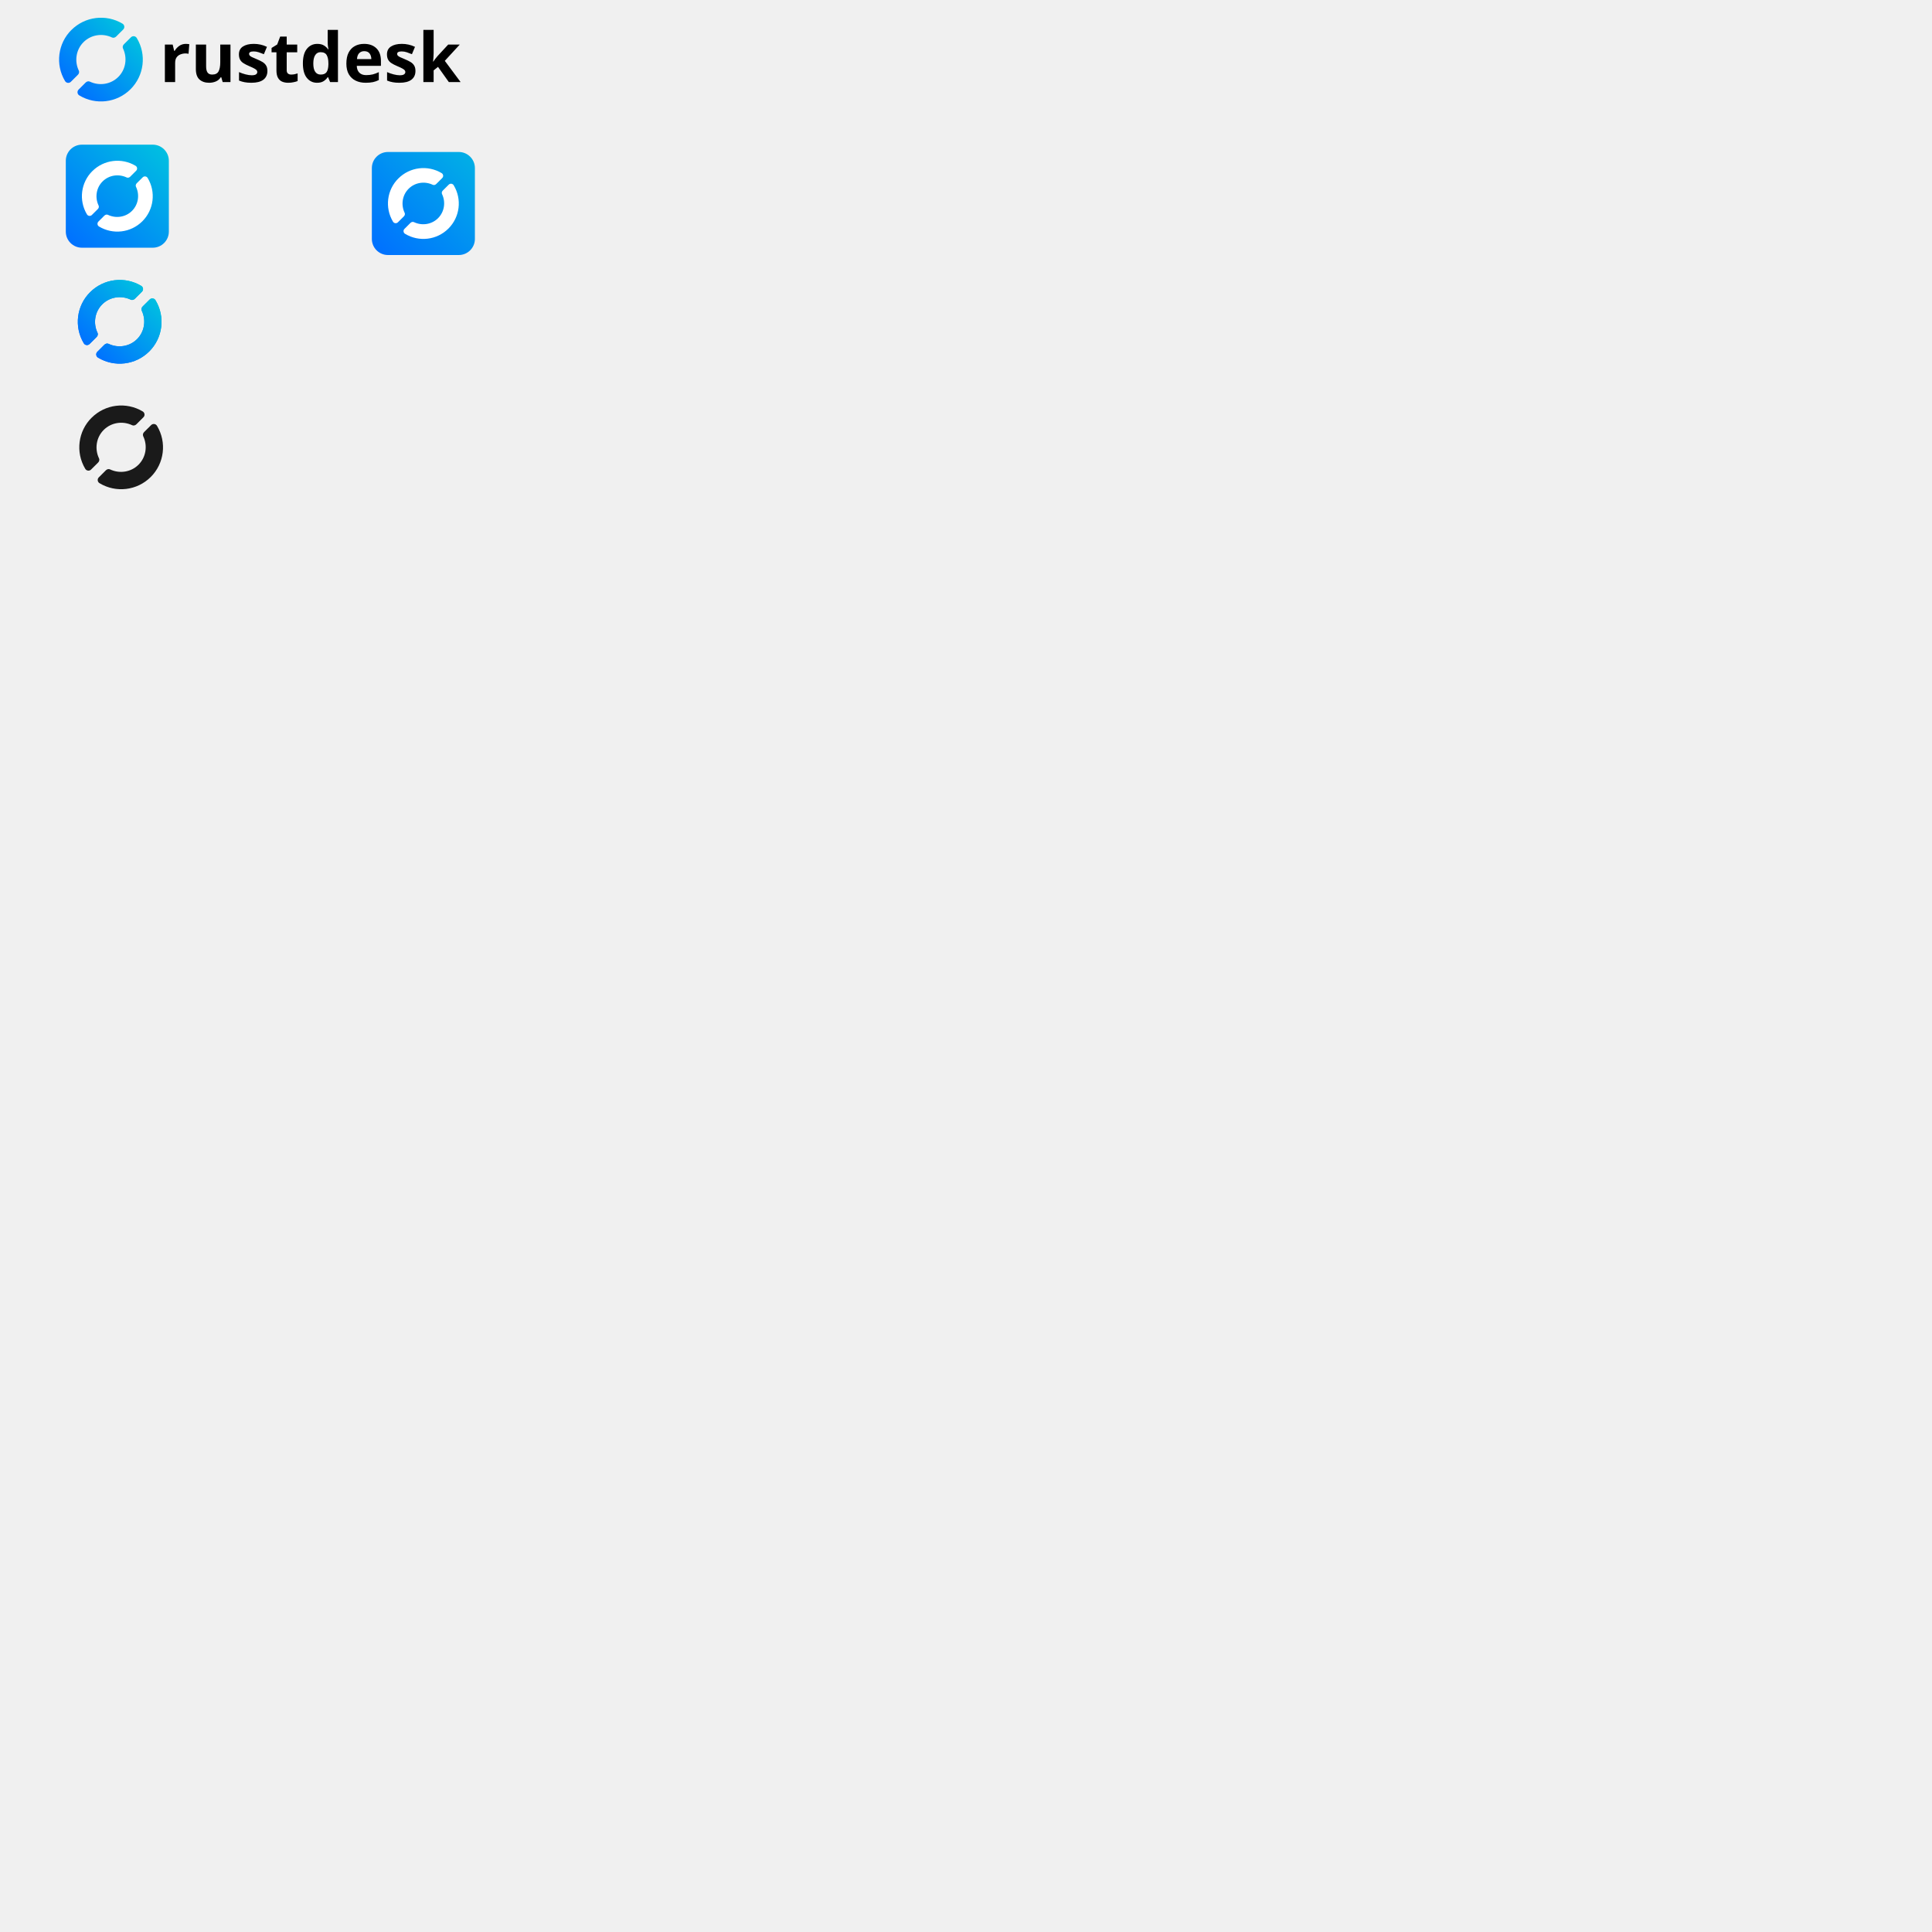
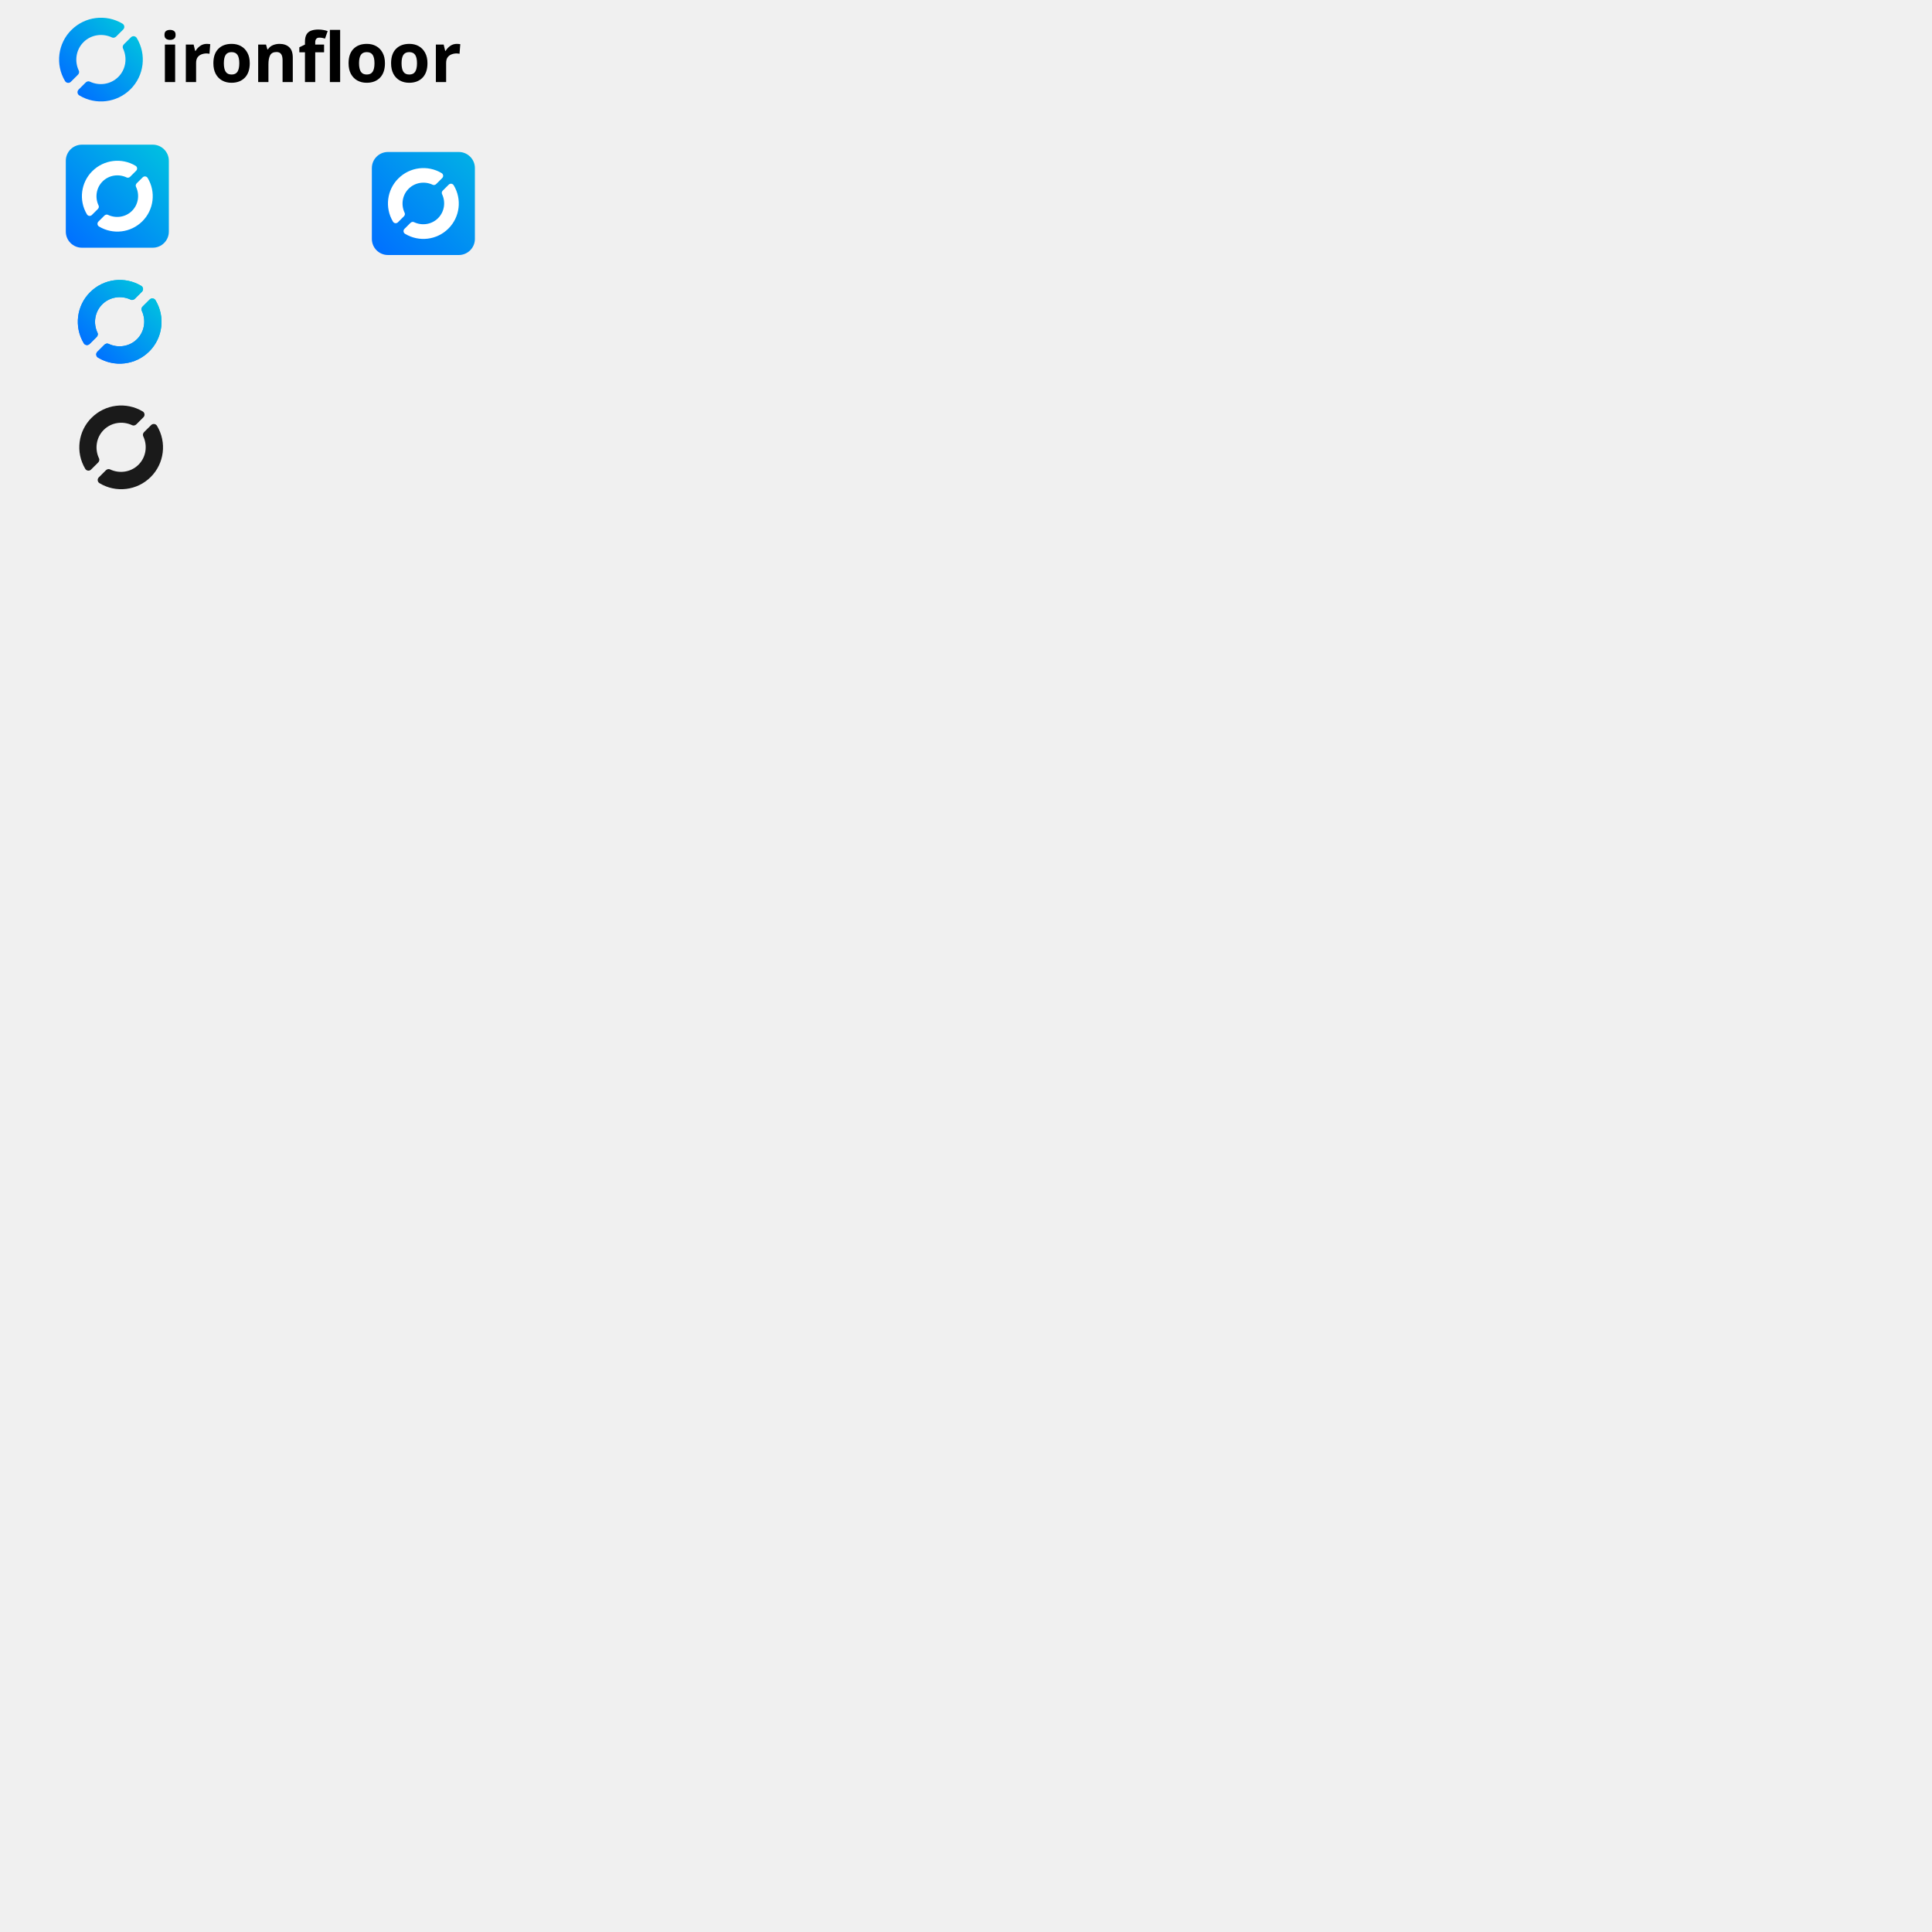
<svg xmlns="http://www.w3.org/2000/svg" xmlns:xlink="http://www.w3.org/1999/xlink" style="isolation:isolate" viewBox="66.993 897.484 600 600" version="1.1" id="svg11" xml:space="preserve" width="600" height="600">
  <defs id="defs15">
    <linearGradient id="linearGradient9947" x1="0.148" x2="0.845" y1="0.851" y2="0.154" gradientTransform="matrix(26.301,0,0,26.331,90.67354,911.7572)" gradientUnits="userSpaceOnUse">
      <stop offset="0" stop-color="#004ba6" id="stop9943" style="stop-color:#0071ff;stop-opacity:1;" />
      <stop offset="1" stop-color="#00bfe1" id="stop9945" style="stop-color:#01aee6;stop-opacity:1;" />
    </linearGradient>
    <linearGradient id="linearGradient9775" x1="0.045" x2="0.955" y1="0.955" y2="0.045" gradientTransform="matrix(32,0,0,32,231.03,929.9804)" gradientUnits="userSpaceOnUse">
      <stop offset="0" stop-color="#004ba6" id="stop9771" style="stop-color:#0071ff;stop-opacity:1;" />
      <stop offset="1" stop-color="#00bfe1" id="stop9773" style="stop-color:#01aee6;stop-opacity:1;" />
    </linearGradient>
    <linearGradient id="linearGradient5424" x1="0.148" x2="0.845" y1="0.851" y2="0.154" gradientTransform="matrix(26.301,0,0,26.331,90.67354,911.7572)" gradientUnits="userSpaceOnUse">
      <stop offset="0" stop-color="#004ba6" id="stop5420" style="stop-color:#0071ff;stop-opacity:1;" />
      <stop offset="1" stop-color="#00bfe1" id="stop5422" style="stop-color:#01aee6;stop-opacity:1;" />
    </linearGradient>
    <linearGradient id="linearGradient1258" x1="0.045" x2="0.955" y1="0.955" y2="0.045" gradientTransform="matrix(32,0,0,32,231.03,929.9804)" gradientUnits="userSpaceOnUse">
      <stop offset="0" stop-color="#004ba6" id="stop1254" style="stop-color:#0071ff;stop-opacity:1;" />
      <stop offset="1" stop-color="#00bfe1" id="stop1256" style="stop-color:#01aee6;stop-opacity:1;" />
    </linearGradient>
    <linearGradient id="linearGradient1228" x1="0.045" x2="0.955" y1="0.955" y2="0.045" gradientTransform="matrix(32,0,0,32,231.03,929.9804)" gradientUnits="userSpaceOnUse">
      <stop offset="0" stop-color="#004ba6" id="stop1224" style="stop-color:#0071ff;stop-opacity:1;" />
      <stop offset="100%" stop-color="#00bfe1" id="stop1226" />
    </linearGradient>
    <rect x="34.073" y="7.526" width="62.535" height="16.147" id="rect9005" />
    <linearGradient id="a-3" x1="0.045" x2="0.955" y1="0.955" y2="0.045" gradientTransform="matrix(32,0,0,32,231.03,929.9804)" gradientUnits="userSpaceOnUse">
      <stop offset="0%" stop-color="#004ba6" id="stop294" />
      <stop offset="100%" stop-color="#00bfe1" id="stop296" />
    </linearGradient>
    <linearGradient xlink:href="#linearGradient1228" id="linearGradient426" gradientUnits="userSpaceOnUse" gradientTransform="matrix(32,0,0,32,45.09661,851.7449)" x1="0.045" y1="0.955" x2="0.955" y2="0.045" />
    <linearGradient xlink:href="#a" id="linearGradient5414" gradientUnits="userSpaceOnUse" gradientTransform="matrix(26.00048,0,0,25.99935,91.16012,984.4207)" x1="0.148" y1="0.851" x2="0.845" y2="0.154" />
    <linearGradient xlink:href="#a" id="linearGradient9753" gradientUnits="userSpaceOnUse" gradientTransform="matrix(26.00048,0,0,25.99935,66.99302,897.4845)" x1="0.148" y1="0.851" x2="0.845" y2="0.154" />
    <linearGradient xlink:href="#linearGradient9775" id="linearGradient9769" gradientUnits="userSpaceOnUse" gradientTransform="matrix(32,0,0,32,45.09661,851.7449)" x1="0.045" y1="0.955" x2="0.955" y2="0.045" />
    <linearGradient xlink:href="#a" id="linearGradient9831" gradientUnits="userSpaceOnUse" gradientTransform="matrix(22.0004,0,0,21.99946,71.99301,902.4844)" x1="0.148" y1="0.851" x2="0.845" y2="0.154" />
    <linearGradient xlink:href="#a" id="linearGradient342" gradientUnits="userSpaceOnUse" gradientTransform="matrix(26.00048,0,0,25.99936,17.98453,891.7487)" x1="0.148" y1="0.851" x2="0.845" y2="0.154" />
    <linearGradient xlink:href="#a" id="linearGradient765" gradientUnits="userSpaceOnUse" gradientTransform="matrix(26.00048,0,0,25.99936,17.98453,891.7487)" x1="0.148" y1="0.851" x2="0.845" y2="0.154" />
  </defs>
  <linearGradient id="a" x1="0.148" x2="0.845" y1="0.851" y2="0.154" gradientTransform="matrix(26.301,0,0,26.331,90.67354,911.7572)" gradientUnits="userSpaceOnUse">
    <stop offset="0" stop-color="#004ba6" id="stop4" style="stop-color:#0071ff;stop-opacity:1;" />
    <stop offset="1" stop-color="#00bfe1" id="stop6" style="stop-color:#00bfe1;stop-opacity:1;" />
  </linearGradient>
  <text xml:space="preserve" transform="translate(66.993,897.484)" id="text9003" style="white-space:pre;shape-inside:url(#rect9005);display:inline;fill:#0071ff" />
  <path fill="url(#a)" d="m 113.485,990.488 -2.135,2.122 c -0.376,0.337 -0.557,0.879 -0.347,1.337 1.423,2.976 0.883,6.524 -1.451,8.856 -2.335,2.331 -5.887,2.871 -8.867,1.449 -0.439,-0.197 -0.954,-0.03 -1.292,0.313 l -2.17,2.166 c -0.255,0.25 -0.381,0.602 -0.34,0.956 0.041,0.354 0.243,0.669 0.548,0.854 5.113,3.095 11.679,2.306 15.911,-1.912 4.232,-4.216 5.039,-10.773 1.955,-15.887 -0.177,-0.311 -0.489,-0.522 -0.844,-0.572 -0.355,-0.05 -0.713,0.068 -0.968,0.318 z m -18.467,-2.306 c -4.253,4.2 -5.086,10.758 -2.02,15.885 0.177,0.312 0.488,0.523 0.843,0.573 0.355,0.05 0.713,-0.068 0.969,-0.319 l 2.123,-2.109 c 0.385,-0.337 0.572,-0.885 0.359,-1.349 -1.423,-2.976 -0.884,-6.524 1.451,-8.856 2.334,-2.331 5.887,-2.871 8.866,-1.45 0.434,0.195 0.942,0.033 1.281,-0.3 l 2.182,-2.179 c 0.255,-0.249 0.381,-0.601 0.34,-0.956 -0.042,-0.353 -0.243,-0.668 -0.548,-0.854 -5.122,-3.068 -11.678,-2.255 -15.893,1.972 z" id="path5412" style="fill:url(#linearGradient5414);stroke-width:0.988" />
  <g id="g9521">
    <g id="g3226" transform="translate(42.33301,90.66725)">
      <path fill="url(#a)" d="M 72.097,883.745 H 50.097 c -2.76,0 -5,-2.24 -5,-5 v -22 c 0,-2.759 2.24,-5 5,-5 h 22 c 2.759,0 5,2.241 5,5 v 22 c 0,2.76 -2.241,5 -5,5 z" id="path422" style="isolation:isolate;fill:url(#linearGradient426)" />
    </g>
    <path fill="url(#a)" d="m 111.32,952.547 -1.807,1.795 c -0.318,0.285 -0.472,0.744 -0.293,1.131 1.204,2.518 0.747,5.52 -1.228,7.494 -1.976,1.973 -4.981,2.429 -7.502,1.226 -0.371,-0.166 -0.807,-0.025 -1.093,0.265 l -1.836,1.833 c -0.216,0.211 -0.322,0.51 -0.288,0.809 0.034,0.3 0.206,0.567 0.463,0.723 4.326,2.618 9.882,1.951 13.463,-1.618 3.581,-3.568 4.264,-9.115 1.655,-13.443 -0.15,-0.263 -0.414,-0.442 -0.714,-0.484 -0.3,-0.042 -0.603,0.058 -0.819,0.269 z m -15.626,-1.951 c -3.599,3.554 -4.304,9.103 -1.709,13.441 0.15,0.264 0.413,0.443 0.714,0.485 0.3,0.042 0.603,-0.058 0.82,-0.27 l 1.797,-1.785 c 0.325,-0.285 0.484,-0.749 0.303,-1.141 -1.204,-2.518 -0.748,-5.52 1.228,-7.494 1.975,-1.973 4.981,-2.429 7.502,-1.227 0.367,0.165 0.797,0.028 1.084,-0.254 l 1.846,-1.844 c 0.216,-0.211 0.322,-0.509 0.288,-0.809 -0.035,-0.299 -0.206,-0.566 -0.463,-0.723 -4.334,-2.596 -9.881,-1.908 -13.448,1.669 z" id="path9011" style="fill:#ffffff;fill-opacity:1;stroke-width:0.836" />
  </g>
  <path fill="url(#a)" d="m 113.485,990.488 -2.135,2.122 c -0.376,0.337 -0.557,0.879 -0.347,1.337 1.423,2.976 0.883,6.524 -1.451,8.856 -2.335,2.331 -5.887,2.871 -8.867,1.449 -0.439,-0.197 -0.954,-0.03 -1.292,0.313 l -2.17,2.166 c -0.255,0.25 -0.381,0.602 -0.34,0.956 0.041,0.354 0.243,0.669 0.548,0.854 5.113,3.095 11.679,2.306 15.911,-1.912 4.232,-4.216 5.039,-10.773 1.955,-15.887 -0.177,-0.311 -0.489,-0.522 -0.844,-0.572 -0.355,-0.05 -0.713,0.068 -0.968,0.318 z m -18.467,-2.306 c -4.253,4.2 -5.086,10.758 -2.02,15.885 0.177,0.312 0.488,0.523 0.843,0.573 0.355,0.05 0.713,-0.068 0.969,-0.319 l 2.123,-2.109 c 0.385,-0.337 0.572,-0.885 0.359,-1.349 -1.423,-2.976 -0.884,-6.524 1.451,-8.856 2.334,-2.331 5.887,-2.871 8.866,-1.45 0.434,0.195 0.942,0.033 1.281,-0.3 l 2.182,-2.179 c 0.255,-0.249 0.381,-0.601 0.34,-0.956 -0.042,-0.353 -0.243,-0.668 -0.548,-0.854 -5.122,-3.068 -11.678,-2.255 -15.893,1.972 z" id="path9523" style="fill:url(#linearGradient5414);stroke-width:0.988" />
  <g id="g9759" transform="translate(18.35032,5.505096)">
    <g id="g8359">
      <text xml:space="preserve" style="font-style:normal;font-variant:normal;font-weight:normal;font-stretch:normal;font-size:21.333px;font-family:Asap;-inkscape-font-specification:Asap;fill:#0071ff" x="98.192" y="917.463" id="text9011">
-         <tspan id="tspan9009" x="98.192" y="917.463" style="font-style:normal;font-variant:normal;font-weight:600;font-stretch:normal;font-size:21.333px;font-family:Nunito;-inkscape-font-specification:'Nunito Semi-Bold';fill:#000000">rustdesk</tspan>
+         <tspan id="tspan9009" x="98.192" y="917.463" style="font-style:normal;font-variant:normal;font-weight:600;font-stretch:normal;font-size:21.333px;font-family:Nunito;-inkscape-font-specification:'Nunito Semi-Bold';fill:#000000">ironfloor</tspan>
      </text>
    </g>
    <path fill="url(#a)" d="m 89.318,903.552 -2.135,2.122 c -0.376,0.337 -0.557,0.879 -0.347,1.337 1.423,2.976 0.883,6.524 -1.451,8.856 -2.335,2.331 -5.887,2.871 -8.867,1.449 -0.439,-0.197 -0.954,-0.03 -1.292,0.313 l -2.17,2.166 c -0.255,0.25 -0.381,0.602 -0.34,0.956 0.041,0.354 0.243,0.669 0.548,0.854 5.113,3.095 11.679,2.306 15.911,-1.912 4.232,-4.216 5.039,-10.773 1.955,-15.887 -0.177,-0.311 -0.489,-0.522 -0.844,-0.572 -0.355,-0.05 -0.713,0.068 -0.968,0.318 z m -18.467,-2.306 c -4.253,4.2 -5.086,10.758 -2.02,15.885 0.177,0.312 0.488,0.523 0.843,0.573 0.355,0.05 0.713,-0.068 0.969,-0.319 l 2.123,-2.109 c 0.385,-0.337 0.572,-0.885 0.359,-1.349 -1.423,-2.976 -0.884,-6.524 1.451,-8.856 2.334,-2.331 5.887,-2.871 8.866,-1.45 0.434,0.195 0.942,0.033 1.281,-0.3 l 2.182,-2.179 c 0.255,-0.249 0.381,-0.601 0.34,-0.956 -0.042,-0.353 -0.243,-0.668 -0.548,-0.854 -5.122,-3.068 -11.678,-2.255 -15.893,1.972 z" id="path9751" style="fill:url(#linearGradient9753);stroke-width:0.988" />
  </g>
  <g id="g9767" transform="translate(95.04653,2.270736)">
    <g id="g9763" transform="translate(42.33301,90.66725)">
      <path fill="url(#a)" d="M 72.097,883.745 H 50.097 c -2.76,0 -5,-2.24 -5,-5 v -22 c 0,-2.759 2.24,-5 5,-5 h 22 c 2.759,0 5,2.241 5,5 v 22 c 0,2.76 -2.241,5 -5,5 z" id="path9761" style="isolation:isolate;fill:url(#linearGradient9769)" />
    </g>
    <path fill="url(#a)" d="m 111.32,952.547 -1.807,1.795 c -0.318,0.285 -0.472,0.744 -0.293,1.131 1.204,2.518 0.747,5.52 -1.228,7.494 -1.976,1.973 -4.981,2.429 -7.502,1.226 -0.371,-0.166 -0.807,-0.025 -1.093,0.265 l -1.836,1.833 c -0.216,0.211 -0.322,0.51 -0.288,0.809 0.034,0.3 0.206,0.567 0.463,0.723 4.326,2.618 9.882,1.951 13.463,-1.618 3.581,-3.568 4.264,-9.115 1.655,-13.443 -0.15,-0.263 -0.414,-0.442 -0.714,-0.484 -0.3,-0.042 -0.603,0.058 -0.819,0.269 z m -15.626,-1.951 c -3.599,3.554 -4.304,9.103 -1.709,13.441 0.15,0.264 0.413,0.443 0.714,0.485 0.3,0.042 0.603,-0.058 0.82,-0.27 l 1.797,-1.785 c 0.325,-0.285 0.484,-0.749 0.303,-1.141 -1.204,-2.518 -0.748,-5.52 1.228,-7.494 1.975,-1.973 4.981,-2.429 7.502,-1.227 0.367,0.165 0.797,0.028 1.084,-0.254 l 1.846,-1.844 c 0.216,-0.211 0.322,-0.509 0.288,-0.809 -0.035,-0.299 -0.206,-0.566 -0.463,-0.723 -4.334,-2.596 -9.881,-1.908 -13.448,1.669 z" id="path9765" style="fill:#ffffff;fill-opacity:1;stroke-width:0.836" />
  </g>
  <g id="g9825" transform="translate(-74.12332,-7.46099)">
    <g id="g9821" transform="translate(42.33301,90.66725)" />
  </g>
  <g id="g9889" transform="translate(-59.55055,66.71606)">
    <rect style="fill:#ffffff;fill-opacity:1;stroke:none;stroke-width:1;stroke-dasharray:none;stroke-opacity:1;paint-order:fill markers stroke" id="rect9885" width="32" height="32" x="66.993" y="897.484" />
    <path fill="url(#a)" d="m 90.883,907.619 -1.807,1.795 c -0.318,0.285 -0.472,0.744 -0.293,1.131 1.204,2.518 0.747,5.52 -1.228,7.494 -1.976,1.973 -4.981,2.429 -7.502,1.226 -0.371,-0.166 -0.807,-0.025 -1.093,0.265 l -1.836,1.833 c -0.216,0.211 -0.322,0.51 -0.288,0.809 0.034,0.3 0.206,0.567 0.463,0.723 4.326,2.618 9.882,1.951 13.463,-1.618 3.581,-3.568 4.264,-9.115 1.655,-13.443 -0.15,-0.263 -0.414,-0.442 -0.714,-0.484 -0.3,-0.043 -0.603,0.058 -0.819,0.269 z m -15.626,-1.951 c -3.599,3.554 -4.304,9.103 -1.709,13.441 0.15,0.264 0.413,0.443 0.714,0.485 0.3,0.042 0.603,-0.058 0.82,-0.27 l 1.797,-1.785 c 0.325,-0.285 0.484,-0.749 0.303,-1.141 -1.204,-2.518 -0.748,-5.52 1.228,-7.493 1.975,-1.973 4.981,-2.429 7.502,-1.227 0.367,0.165 0.797,0.028 1.084,-0.254 l 1.846,-1.844 c 0.216,-0.211 0.322,-0.509 0.288,-0.809 -0.035,-0.299 -0.206,-0.566 -0.463,-0.723 -4.334,-2.596 -9.881,-1.908 -13.448,1.668 z" id="path9829" style="fill:url(#linearGradient9831);stroke-width:0.988" />
  </g>
  <path fill="url(#a)" d="m 113.944,1029.483 -2.135,2.122 c -0.376,0.337 -0.557,0.879 -0.347,1.337 1.423,2.976 0.883,6.524 -1.451,8.856 -2.335,2.331 -5.887,2.871 -8.867,1.449 -0.439,-0.197 -0.954,-0.03 -1.292,0.313 l -2.17,2.166 c -0.255,0.25 -0.381,0.602 -0.34,0.956 0.041,0.354 0.243,0.669 0.548,0.854 5.113,3.095 11.679,2.306 15.911,-1.912 4.232,-4.216 5.039,-10.773 1.955,-15.887 -0.177,-0.311 -0.489,-0.522 -0.844,-0.572 -0.355,-0.05 -0.713,0.068 -0.968,0.318 z m -18.467,-2.306 c -4.253,4.2 -5.086,10.758 -2.02,15.885 0.177,0.312 0.488,0.523 0.843,0.573 0.355,0.05 0.713,-0.068 0.969,-0.319 l 2.123,-2.109 c 0.385,-0.337 0.572,-0.885 0.359,-1.349 -1.423,-2.976 -0.884,-6.524 1.451,-8.856 2.334,-2.331 5.887,-2.871 8.866,-1.45 0.434,0.195 0.942,0.033 1.281,-0.3 l 2.182,-2.179 c 0.255,-0.249 0.381,-0.601 0.34,-0.956 -0.042,-0.353 -0.243,-0.668 -0.548,-0.854 -5.122,-3.068 -11.678,-2.255 -15.893,1.972 z" id="path357" style="fill:#1a1a1a;stroke-width:0.988" />
  <path fill="url(#a)" d="m 34.579,1018.473 -2.135,2.122 c -0.376,0.337 -0.557,0.879 -0.347,1.337 1.423,2.976 0.883,6.524 -1.451,8.856 -2.335,2.331 -5.887,2.871 -8.867,1.449 -0.439,-0.197 -0.954,-0.03 -1.292,0.313 l -2.17,2.166 c -0.255,0.25 -0.381,0.602 -0.34,0.956 0.041,0.354 0.243,0.669 0.548,0.854 5.113,3.095 11.679,2.306 15.911,-1.912 4.232,-4.216 5.039,-10.773 1.955,-15.887 -0.177,-0.311 -0.489,-0.522 -0.844,-0.572 -0.355,-0.05 -0.713,0.068 -0.968,0.318 z m -18.467,-2.306 c -4.253,4.2 -5.086,10.758 -2.02,15.885 0.177,0.312 0.488,0.523 0.843,0.573 0.355,0.05 0.713,-0.068 0.969,-0.319 l 2.123,-2.109 c 0.385,-0.337 0.572,-0.885 0.359,-1.349 -1.423,-2.976 -0.884,-6.524 1.451,-8.856 2.334,-2.331 5.887,-2.871 8.866,-1.45 0.434,0.195 0.942,0.033 1.281,-0.3 l 2.182,-2.179 c 0.255,-0.249 0.381,-0.601 0.34,-0.956 -0.042,-0.353 -0.243,-0.668 -0.548,-0.854 -5.122,-3.068 -11.678,-2.255 -15.893,1.972 z" id="path408" style="fill:#ffffff;stroke-width:0.988" />
  <g id="g763" transform="translate(-49.90362,15.78627)">
    <g id="g761">
      <rect style="fill:#ffffff;fill-opacity:1;stroke:none;stroke-width:1;stroke-dasharray:none;stroke-opacity:1;paint-order:fill markers stroke" id="rect757" width="32" height="32" x="14.985" y="888.748" rx="5" ry="5" />
      <path fill="url(#a)" d="m 40.309,897.816 -2.135,2.122 c -0.376,0.337 -0.557,0.879 -0.347,1.337 1.423,2.976 0.883,6.524 -1.451,8.856 -2.335,2.331 -5.887,2.871 -8.867,1.449 -0.439,-0.197 -0.954,-0.03 -1.292,0.313 l -2.17,2.166 c -0.255,0.25 -0.381,0.602 -0.34,0.956 0.041,0.354 0.243,0.669 0.548,0.854 5.113,3.095 11.679,2.306 15.911,-1.912 4.232,-4.216 5.039,-10.773 1.955,-15.887 -0.177,-0.311 -0.489,-0.522 -0.844,-0.572 -0.355,-0.05 -0.713,0.068 -0.968,0.318 z M 21.843,895.511 c -4.253,4.2 -5.086,10.758 -2.02,15.885 0.177,0.312 0.488,0.523 0.843,0.573 0.355,0.05 0.713,-0.068 0.969,-0.319 l 2.123,-2.109 c 0.385,-0.337 0.572,-0.885 0.359,-1.349 -1.423,-2.976 -0.884,-6.524 1.451,-8.856 2.334,-2.331 5.887,-2.871 8.866,-1.45 0.434,0.195 0.942,0.033 1.281,-0.3 l 2.182,-2.179 c 0.255,-0.249 0.381,-0.601 0.34,-0.956 -0.041,-0.353 -0.243,-0.668 -0.548,-0.854 -5.122,-3.068 -11.678,-2.255 -15.893,1.972 z" id="path759" style="fill:url(#linearGradient765);stroke-width:0.988" />
    </g>
  </g>
  <path style="fill:#000000;stroke-width:1" id="path2240" d="" />
  <g id="g340" transform="translate(-53.94018,69.13041)">
    <g id="g369" transform="translate(-2.109404,-5.177626)">
      <rect style="fill:#ffffff;fill-opacity:1;stroke:none;stroke-width:1;stroke-dasharray:none;stroke-opacity:1;paint-order:fill markers stroke" id="rect336" width="32" height="32" x="14.985" y="888.748" rx="7" ry="7" />
      <path fill="url(#a)" d="m 40.309,897.816 -2.135,2.122 c -0.376,0.337 -0.557,0.879 -0.347,1.337 1.423,2.976 0.883,6.524 -1.451,8.856 -2.335,2.331 -5.887,2.871 -8.867,1.449 -0.439,-0.197 -0.954,-0.03 -1.292,0.313 l -2.17,2.166 c -0.255,0.25 -0.381,0.602 -0.34,0.956 0.041,0.354 0.243,0.669 0.548,0.854 5.113,3.095 11.679,2.306 15.911,-1.912 4.232,-4.216 5.039,-10.773 1.955,-15.887 -0.177,-0.311 -0.489,-0.522 -0.844,-0.572 -0.355,-0.05 -0.713,0.068 -0.968,0.318 z M 21.843,895.511 c -4.253,4.2 -5.086,10.758 -2.02,15.885 0.177,0.312 0.488,0.523 0.843,0.573 0.355,0.05 0.713,-0.068 0.969,-0.319 l 2.123,-2.109 c 0.385,-0.337 0.572,-0.885 0.359,-1.349 -1.423,-2.976 -0.884,-6.524 1.451,-8.856 2.334,-2.331 5.887,-2.871 8.866,-1.45 0.434,0.195 0.942,0.033 1.281,-0.3 l 2.182,-2.179 c 0.255,-0.249 0.381,-0.601 0.34,-0.956 -0.041,-0.353 -0.243,-0.668 -0.548,-0.854 -5.122,-3.068 -11.678,-2.255 -15.893,1.972 z" id="path338" style="fill:url(#linearGradient342);stroke-width:0.988" />
    </g>
  </g>
</svg>
